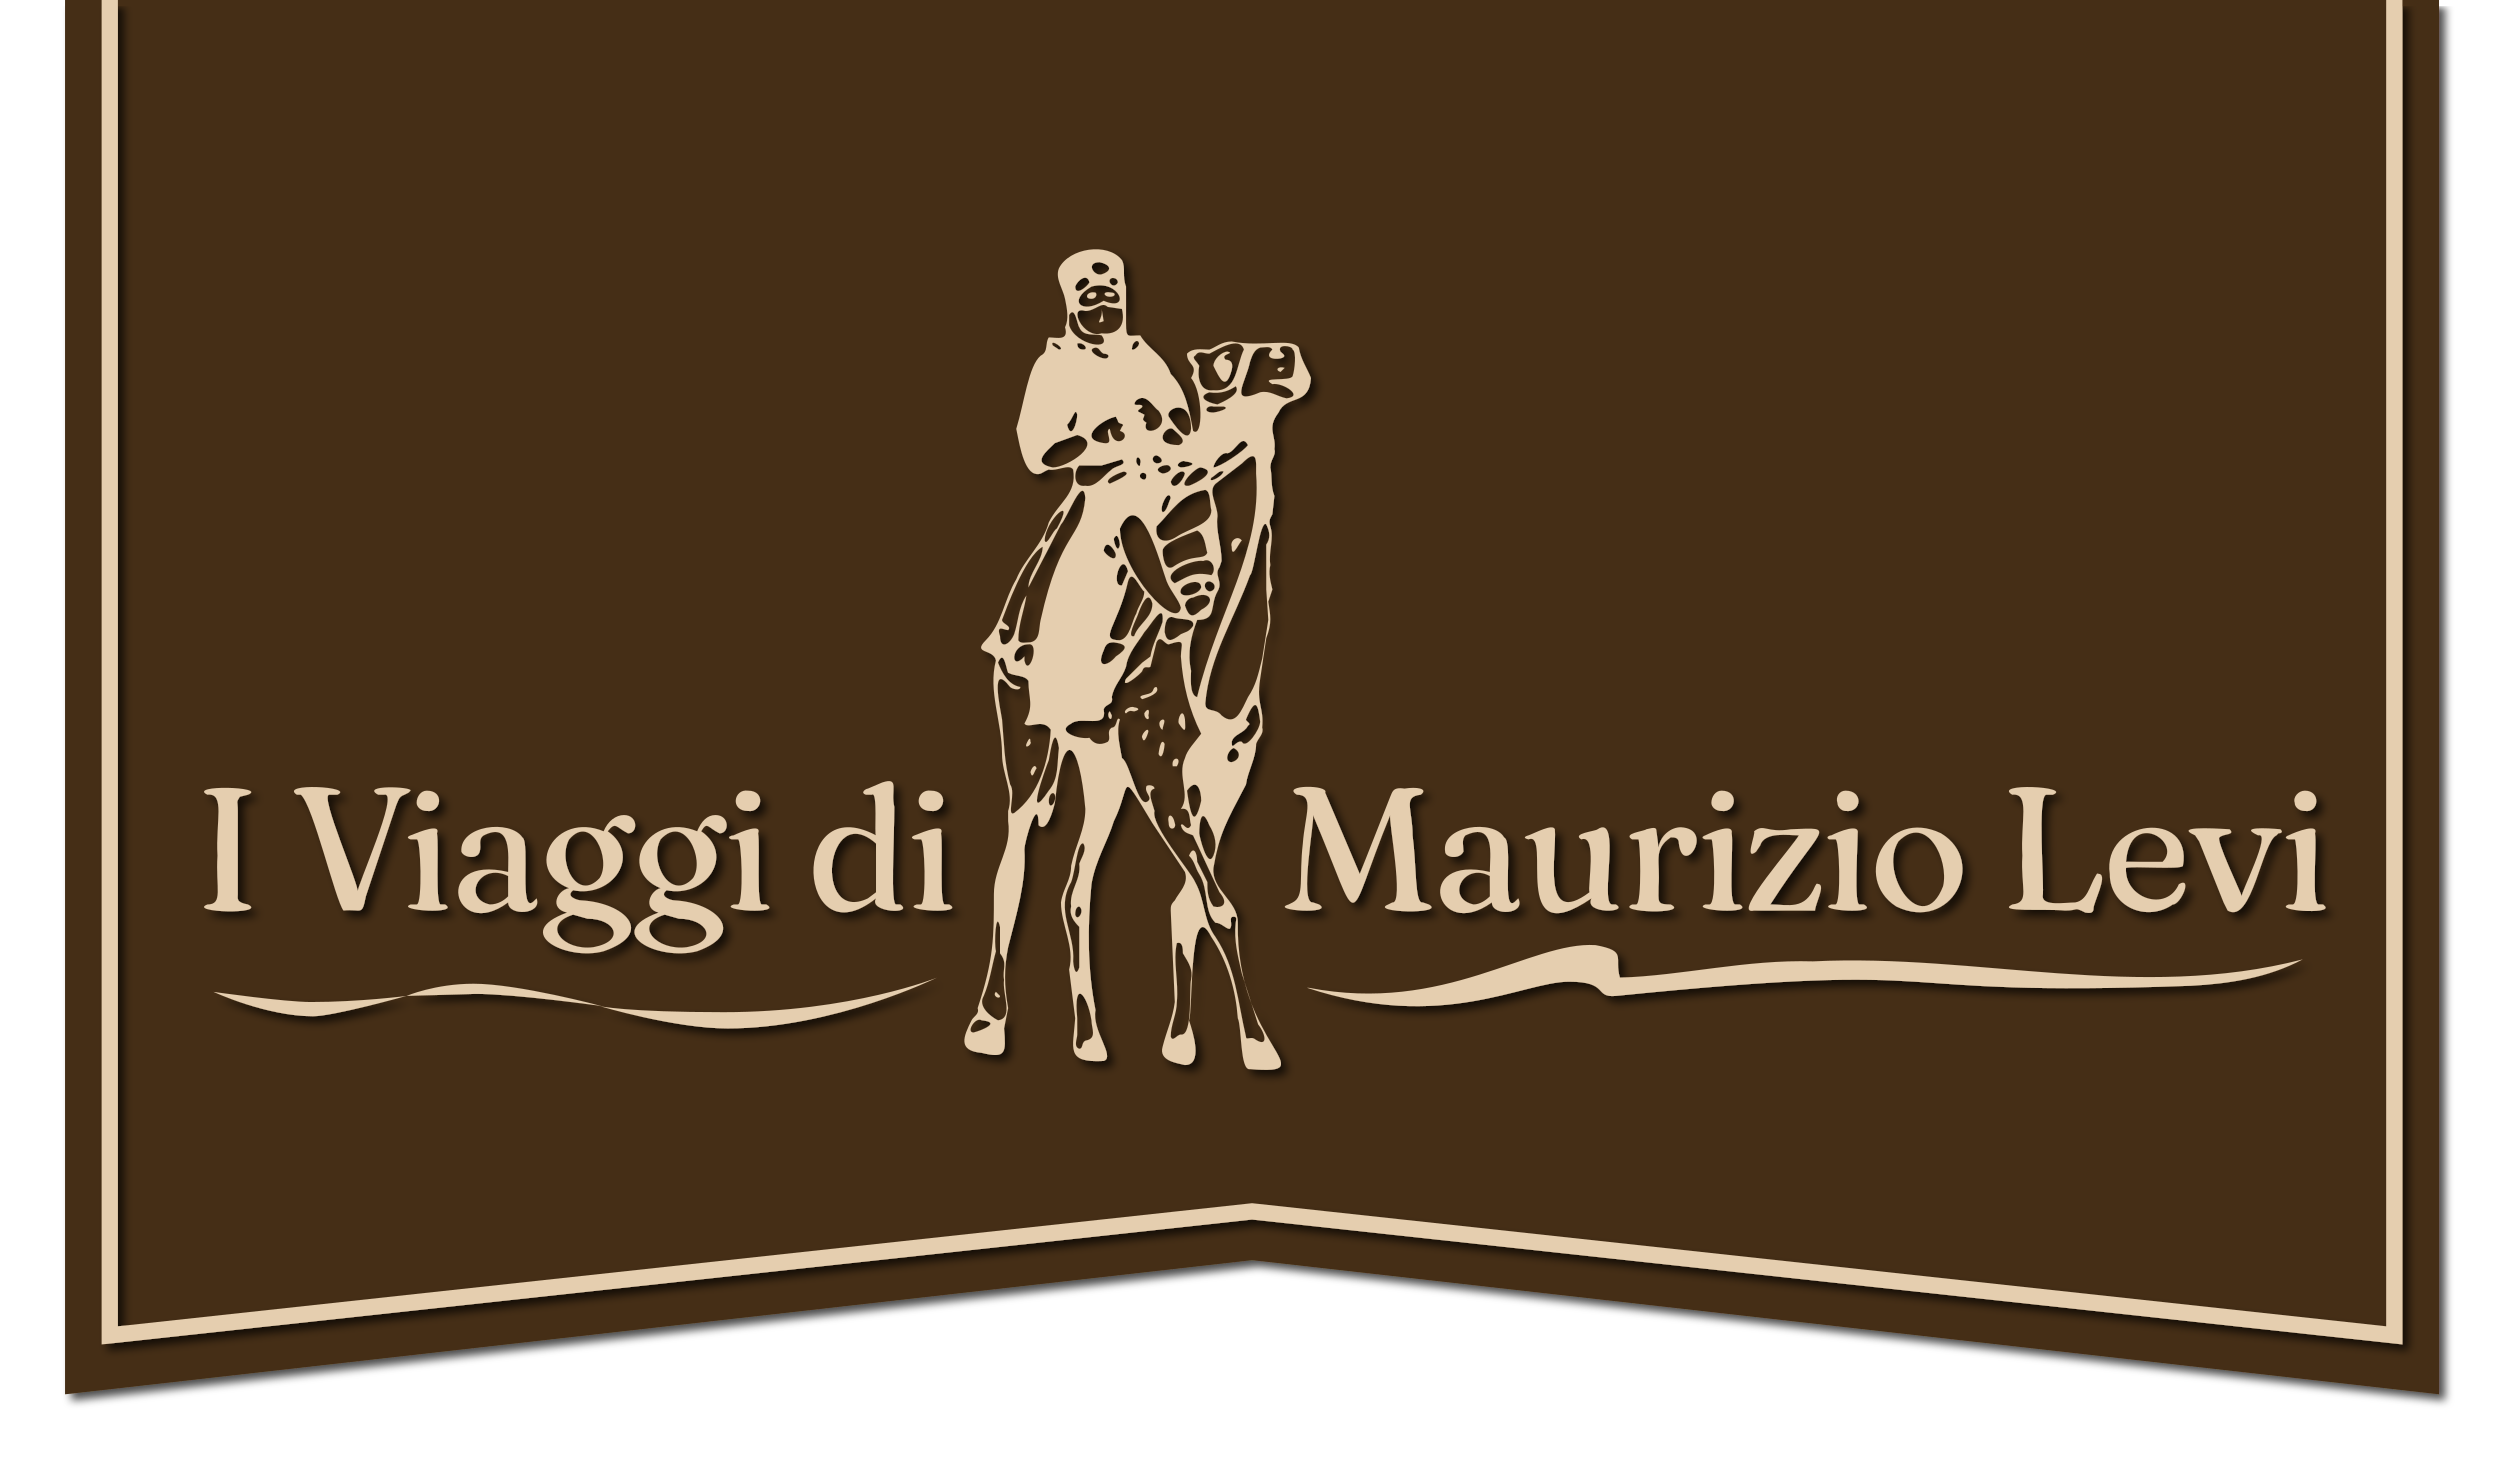
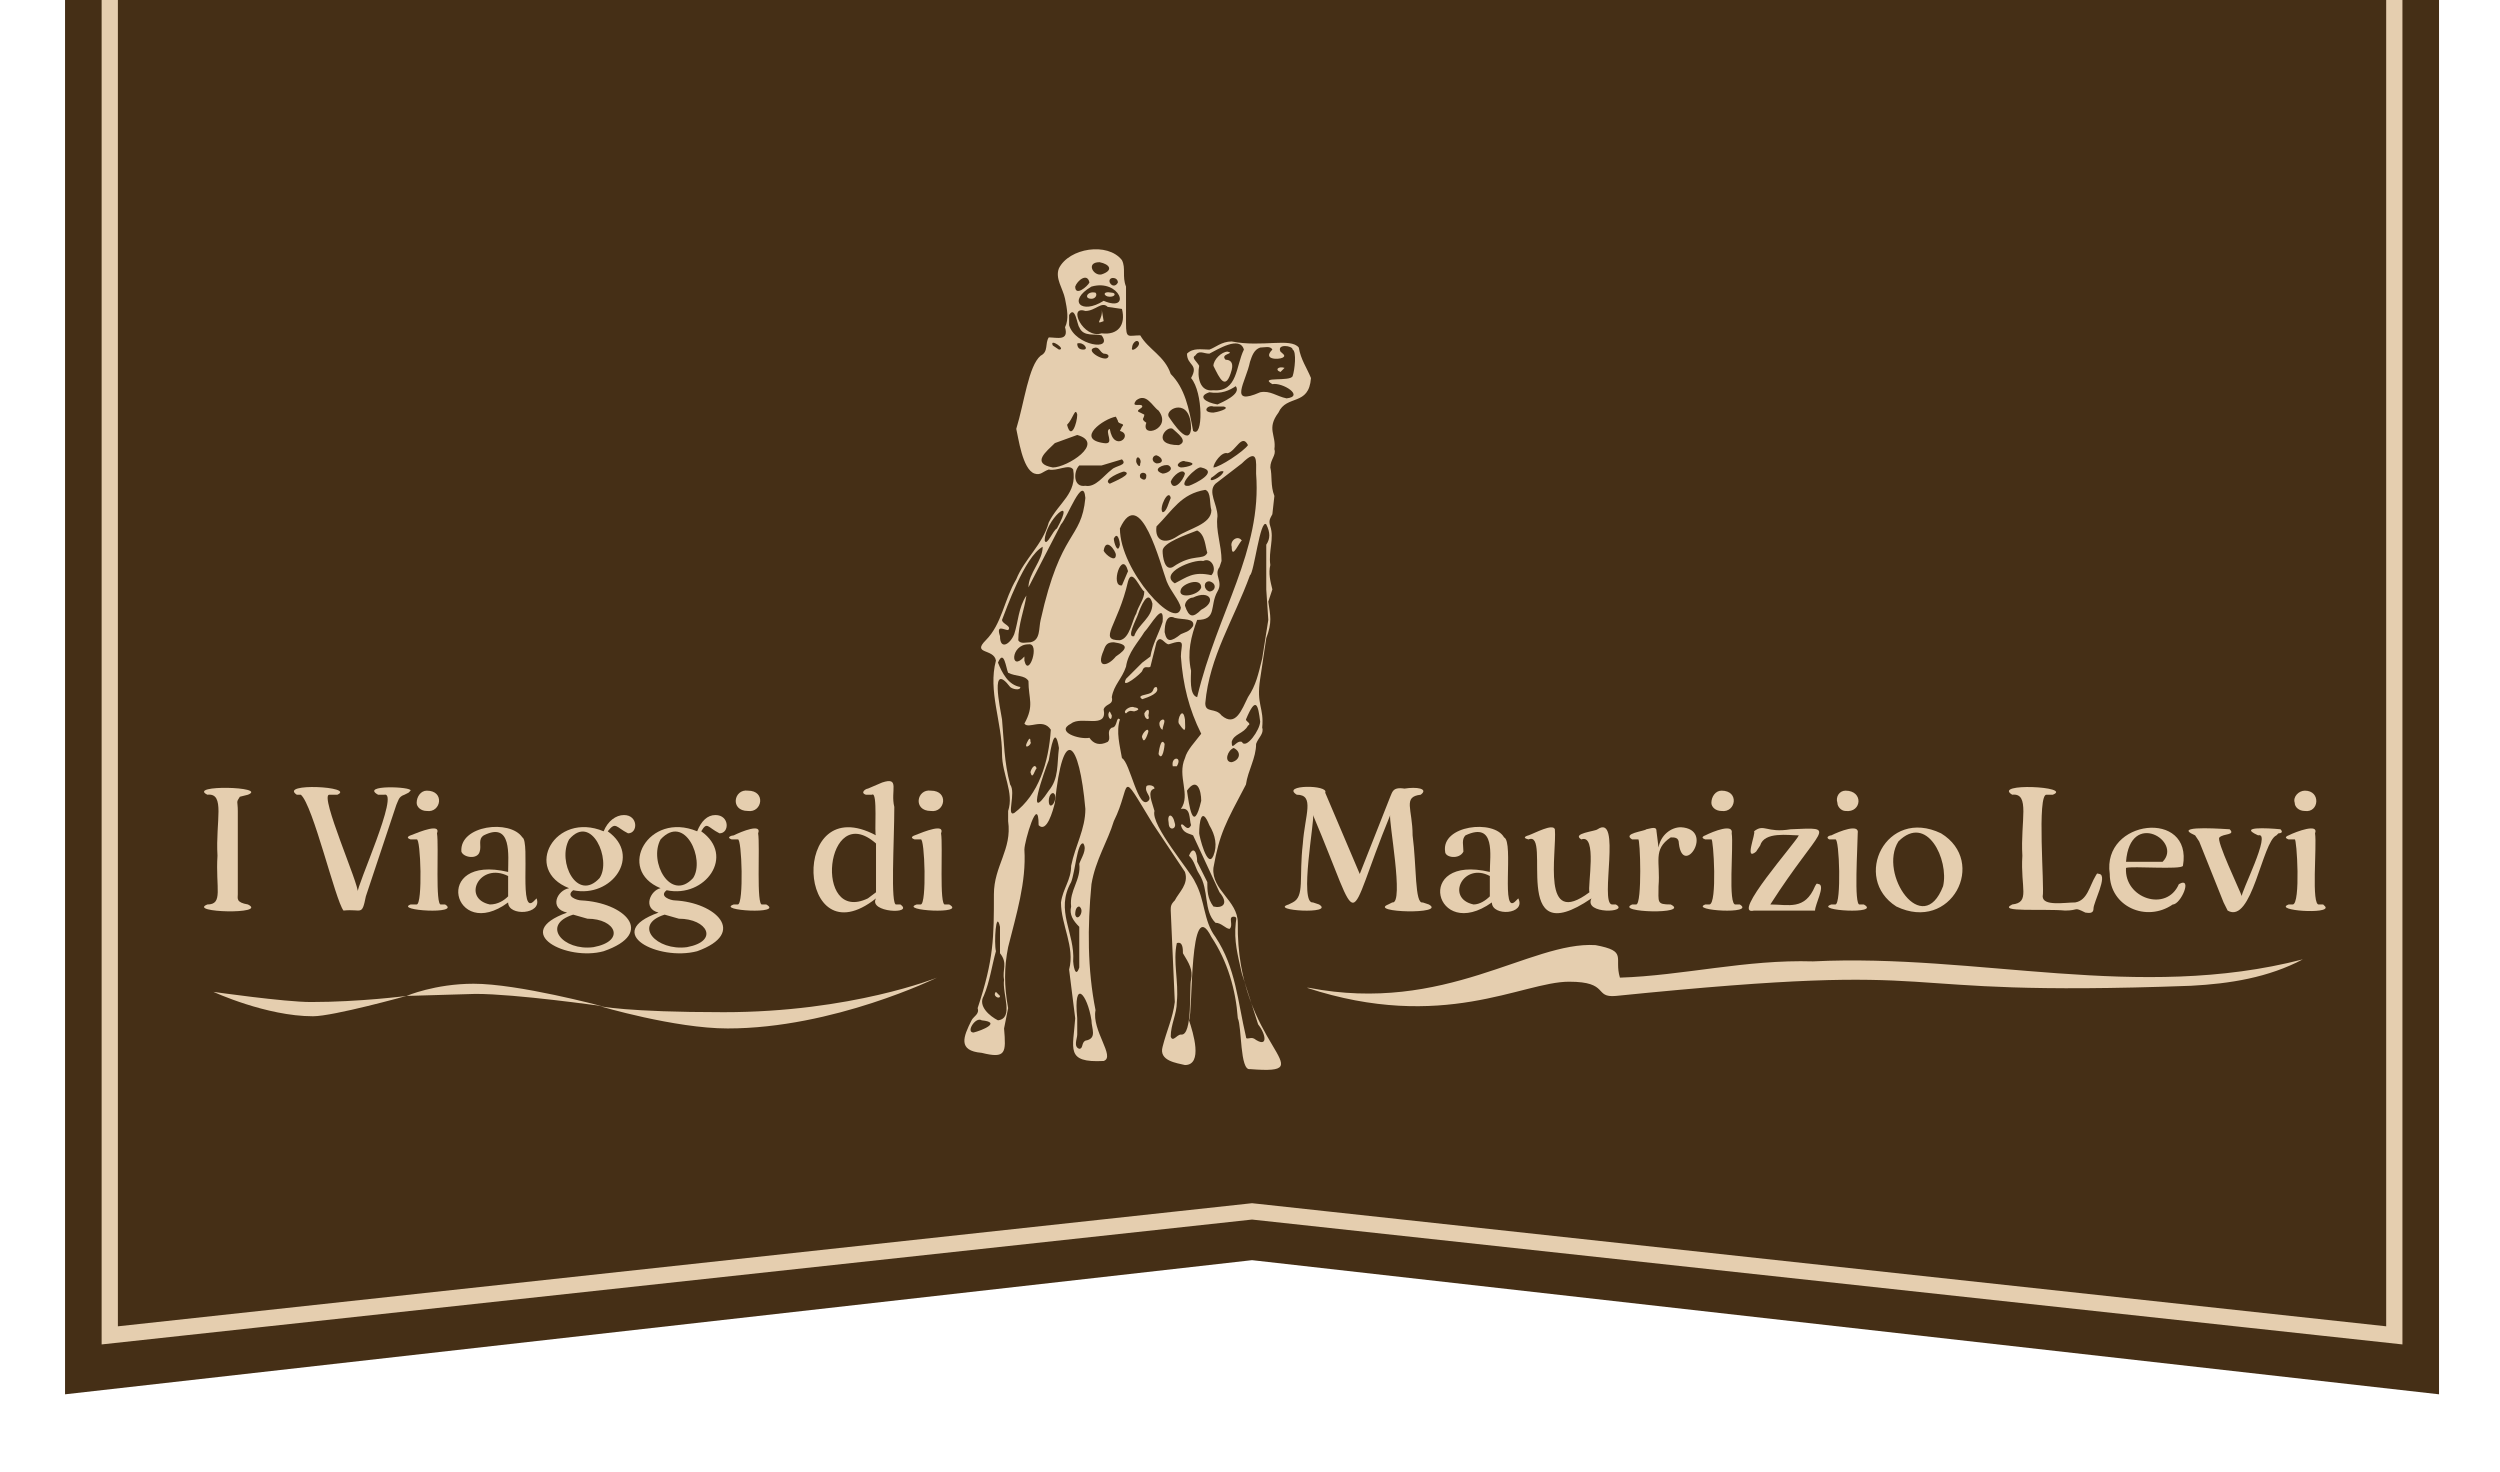
<svg xmlns="http://www.w3.org/2000/svg" viewBox="0 0 1230 724">
-   <style>/*  */
-   .shadow {
-     -webkit-filter: drop-shadow( 3px 2px 2px rgba(0,0,0,.7) );
-    filter: drop-shadow( 3px 3px 2px rgba(0,0,0,.7) );
-   }
-   /*  */</style>
-   <g class="shadow">
-     <path fill="#452f16" d="M32 0h1168v686l-584-66-584 66z" />
-   </g>
+   <path fill="#452f16" d="M32 0h1168v686l-584-66-584 66z" class="shadow" />
  <path fill="transparent" stroke="#e5ceaf" stroke-width="8" d="M1178 0v657l-562-61-562 61V0" class="shadow" />
-   <g class="shadow" fill="#e5ceaf">
+   <g fill="#e5ceaf" class="shadow">
    <path d="m118 392 4-1c10-4-30-5-20 0 9-1 4 13 5 30-1 16 3 24-5 24-10 4 30 5 20 0-6-1-5-3-5-5v-41c0-5-1-4 1-7zm84-3c1-2-25-3-16 2h3c8-2-14 46-13 48 1-3-19-48-14-48h4c9-4-29-6-20 0h2c6 5 17 52 21 57 9-1 9 3 11-7l15-45c1-2 1-4 4-5l2-1 1-1zm17 56h-2c-3 1-1-29-2-35 2-5-8-1-13 1 0 0-3 1 0 2h3c2-1 3 32 0 32h-3c-8 3 25 5 17 0zm-9-46c7 1 9-10 0-10-3 0-5 3-5 6 0 2 2 4 5 4z" />
    <path d="m264 442-1 1c-8 9-2-29-6-31-6-9-31-6-30 7 1 3 8 4 9 0 1-3-1-6 2-8 14-7 12 10 12 18-38-9-27 35 0 15 0 7 17 6 14-2zm-23 3c-14-3-5-21 9-14v10c-2 2-5 4-9 4z" />
    <path d="M307 401c-4 0-8 3-10 8-24-10-40 19-17 28-6 1-10 10-1 12-28 10 0 24 18 19 26-9 10-24-11-25-2 0-8-2-4-5 19 4 34-17 17-29 4-5 4-2 10 1 5 0 5-9-2-9zm-18 51c14 0 19 11 3 14-15 2-26-11-10-16l7 2zm6-20c-11 12-21-8-15-19 11-13 21 10 15 19z" />
    <path d="M352 401c-4 0-7 3-9 8-24-10-40 19-18 28-5 1-9 10-1 12-28 10 0 24 19 19 25-9 9-24-11-25-2 0-8-2-4-5 19 4 34-17 17-29 3-5 3-2 9 1 5 0 5-9-2-9zm-18 51c14 0 20 11 4 14-15 2-27-11-11-16l7 2zm7-20c-11 12-22-8-16-19 12-13 22 10 16 19zm27-33c7 1 9-10 0-10-7-1-9 10 0 10zm99 46h-2c-3 1-1-29-2-35 2-5-8-1-13 1 0 0-3 1 0 2h3c2-1 3 32 0 32h-2c-9 3 25 5 16 0z" />
    <path d="M377 445h-2c-3 1-1-29-2-35 2-5-8-1-12 1-1 0-4 1-1 2h3c2-1 3 32 0 32h-2c-9 3 25 5 16 0zm66 0h-2c-3 1-1-31-1-48-2-8 3-15-6-12l-7 3c-1 0-4 2-1 3h3c3-2 1 20 2 20-43-23-39 62 0 31-4 7 19 8 12 3zm-16-3c-27 13-21-49 4-27v24l-4 3zm31-43c7 1 9-10 0-10-7-1-9 10 0 10zm245 46-3-1c-4 1-3-18-5-33 0-13-5-19 4-20 4-3-2-4-8-3-6-1-6 2-7 4l-15 38-17-40c2-4-22-4-14 1 9 0 4 10 3 24-2 17 1 26-5 29l-2 1c-10 3 23 5 15 0l-3-1c-7 1 1-41 0-43 25 59 15 56 38 0-1 2 7 44 1 43l-2 1c-10 4 29 5 20 0z" />
    <path d="m747 442-1 1c-8 9-1-29-6-31-5-9-31-6-29 7 0 3 7 4 9 0 0-3-1-6 1-8 15-7 12 10 12 18-38-9-27 35 1 15 0 7 17 6 13-2zm-22 3c-14-3-5-21 8-14v10c-2 2-5 4-8 4zm70 0h-2c-6-1 5-45-7-37-1 1-13 2-8 5 8-3 3 23 4 26-24 18-16-19-17-31-1-3-10 2-13 3 0 0-4 1 0 2 12-5-10 57 31 29-4 8 19 7 12 3zm32-38c-5 0-10 4-11 10l-1-8c0-2-1-2-5-1-1 1-12 2-7 5h3c1-1 2 32-1 32h-2c-9 4 29 5 19 0-7 0-6-1-6-9 1-12-3-18 6-24 2 0 4 0 4 3 2 17 18-7 1-8zm29 38h-2c-4 1-1-29-2-35 1-5-9-1-13 1 0 0-3 1 0 2h3c1-1 3 32-1 32h-2c-8 3 25 5 17 0zm-9-46c7 1 9-10 0-10-3 0-5 3-5 6 0 2 2 4 5 4z" />
    <path d="M895 435c-1 0-1-1-2 1-5 12-13 9-22 9 25-39 34-38 10-37-12 2-13-3-18 1 1 1-5 15 1 10l2-3c2-7 14-5 19-5-1 3-34 40-22 37h30c0-3 5-12 2-13z" />
    <path d="M917 445h-2c-3 1-1-29-1-35 1-5-9-1-13 1-1 0-3 1-1 2h3c2-1 3 32 0 32h-2c-9 3 25 5 16 0zm-9-46c8 1 9-10 0-10-3 0-5 3-4 6 0 2 2 4 4 4zm47 11c-27-13-44 22-22 36 27 13 45-22 22-36zm1 26c-10 26-32-6-22-22 14-14 25 9 22 22zm77-6c-1 0-1-1-2 1-3 5-4 12-10 13-5 0-16 2-16-3 1-4-3-51 2-50h3c10-4-30-6-20 0 9-1 4 13 5 30-1 16 4 23-5 24-8 4 16 2 26 3 7 0 4-2 10 1 1 0 4 1 4-2s7-16 3-17zm41-4c5-28-40-23-36 4 0 16 18 24 31 15 4 0 10-14 3-10-6 14-27 7-26-8 3-1 27 1 28-1zm-10-2h-18c2-26 28-10 18 0zm58-16s-20-2-13 2l2 1c7-2-9 29-8 30-1-3-13-28-11-29 2-2 8-1 5-4-1 0-26-2-19 2l2 1 2 3 12 30 2 4c12 7 17-34 24-37l1-1s3 0 1-2zm12-9c7 1 8-10 0-10-3 0-6 3-5 6 0 2 2 4 5 4zm10 47-1-1h-2c-4 1-1-29-2-35 2-5-9-1-13 1 0 0-3 1 0 2h3c1-1 3 32-1 32h-2c-8 3 21 5 18 1zM105 488s35 5 48 5c24 0 47-3 47-3s-36 10-46 10c-23 0-49-12-49-12zm95 2s14-6 33-6c22 0 63 11 63 11s-42-6-62-6l-34 1z" />
    <path d="M295 495s37 11 63 11c52 0 103-25 103-25s-42 17-105 17c-48 0-61-3-61-3zm349-9c67 13 109-23 141-21 16 3 9 6 12 16 31-1 62-9 95-8 81-4 160 20 241-1-17 9-36 12-55 13-163 6-105-13-283 5-11 1-3-7-23-7-23 0-62 25-129 3h1zM490 325c-1-6-12-3-5-10 8-8 9-20 15-30 4-10 13-17 16-28 5-10 14-14 12-26-2-3-8 1-12 0-3 1-4 3-7 2-6-2-8-18-9-22 4-13 6-31 12-36 4-2 2-6 4-9 4 0 10 2 8-5 2-4 1-9 0-14s-5-10-3-15c5-10 24-13 31-4 2 4 0 8 2 13v18c0 8 1 6 7 6 4 7 12 10 15 19 7 7 9 17 11 28 5 4 5-19-1-26 4-7-2-6-2-12 3-3 7-2 11-2 3-1 6-4 11-4 15 3 29-2 33 3 1 6 4 10 6 15-1 14-12 8-16 17-6 8-1 11-2 18 1 3-2 5-2 9 1 4 0 9 2 14l-1 9c-1 2-2 3-1 6 2 6-1 12 0 19-1 4 0 8 1 12l-2 6c1 7 2 10-1 18l-3 20c-2 13 2 14 1 24 1 3-2 5-3 8 0 7-4 13-5 20-10 19-13 24-16 41-1 11 12 16 12 27-1 61 44 75 6 72-5 1-4-21-6-25-1-14-5-28-13-40-11-22-9 37-11 41 2 6 7 22-2 22-4-1-13-2-11-9 2-8 5-14 6-22l-2-45c0-2 0-3 2-5 2-4 7-8 5-14l-16-24c-17-28-10-19-19-1-3 10-9 19-11 31-2 21-2 42 2 62-2 10 10 23 4 25-19 1-15-6-14-21l-3-24c3-11-4-22-4-33 1-7 5-11 5-18 2-10 7-18 7-28-3-34-11-42-15-3-1 4-4 15-8 11 0-16-7 8-7 12 1 16-4 32-8 48-2 10-2 19 0 30l-2 10c1 12 1 15-11 12-12-1-9-8-5-16 1-2 4-3 3-6 8-24 8-35 8-56 0-14 9-22 7-36v-5c3-9-3-18-3-28 0-16-7-31-3-46zm91 73c5-7-2-16 2-25 1-4 5-8 8-12-6-12-9-24-10-38 0-6 3-9-6-6-2 0-4-5-6-1l-3 12c-1 1-3-1-4 2 0 1-11 10-8 4l8-8 4-3c1-6 4-11 6-17 1-11-6 2-9 5-3 5-8 10-9 17-2 6-6 9-7 15 1 4-3 3-4 6 2 10-11 3-16 7-8 4 4 8 9 7 2 3 5 4 9 2 2-2-1-5 2-7 3 0 2-6 4-4-2 6 0 13 1 19 4 2 8 26 13 21 2-2-2-4-1-7 0-1 4-1 4 1-4 1-1 7 0 11-2 7 18 30 20 35 5 9 4 19 10 27 10 15 11 32 15 49 0 2 2 0 4 1 7 5 6-2 2-7l-8-25c-2-9-4-16-3-25 0-1 1-3-1-3-3 0 0 4-2 6-2 0-4-3-7-3-6-6-3-16-8-24-2-3-2-6-5-9 2-5 4-2 4 3l5 10c0 4 0 8 3 12 4 1 8-1 3-7l-13-28c-2-1-5-1-6-5 1-2 3 4 5 0-1-3 0-9-5-8zm12-52c0 5 5 2 8 6 7 6 10-3 13-9 4-6 5-11 7-19l3-19-1-15v-22c2-3 2-6 0-10-3-3-6 24-8 25-8 22-20 40-22 63zm25-113c0-6 1-13-7-5l-13 10c-4 4 1 10 1 16-1 7 2 14 2 22l-1 3c-3 4 2 7-1 12-4 7 0 14-10 14-3 8-5 16-3 25 0 3-1 12 3 13 10-42 32-72 29-110zm-127 93c2 5 5 11 11 12 0 2-4 1-5 0-10-13-5 10-4 16 1 11 1 21 4 32 3 4-2 16 2 14 12-9 17-25 18-41-4-6-11 0-13-3 5-9 2-12 2-21-2-3-6-2-10-4-1-2-2-12-5-5zm14-33c-1 7-4 14-4 22 1 2 4 1 6 1 5-1 4-7 5-11 10-45 20-39 22-60-1-12-9 10-12 13l-16 31c0-7 7-13 7-20-9 5-18 31-20 36 0 2 5 3 3 5-2 0-6-3-4 3 0 7 5 4 7-1 2-6 2-13 6-19zm46-33c0 21 28 51 30 39-1-4-5-8-7-13-3-8-13-48-23-26zm82-64c9-1-2-8-7-7-7-4 9-1 10-4s2-12 0-13c0-2-8-3-6 1 1 1 3 2 1 3s-10 1-5-4c-1-2-4-1-6-1-3 1-4 4-5 7-2 10-11 22 5 15 5-1 8 2 13 3zm-37 55c-1-3 0-9-3-10-12 2-16 10-24 18-1 7 4 9 10 5s17-6 17-13zm1-59c12 1 11-12 15-20-2-7-13 0-17 2-3 0-5-2-7 1-2 1 1 3 2 5-1 5 0 13 7 12zM492 456c-2-9-3 8-2 12-2 7-3 15-6 22-3 5 3 10 7 12 8-1 2-13 3-20-1-5 2-8-2-13v-13zm94 26c1-5-1-8-4-13 0-2 0-6-3-5-2 9 1 19 0 29 0 6-3 11-3 17 1 3 3-1 5-1 6 1 4-24 5-27zm-35-167c5-1 6-10 8-13 1-4 4-7 4-11-2-1-6-12-8-5-5 22-15 29-4 29zm38-54c-5 2-17 6-17 10 0 3 1 10 5 8 10-7 15-3 17-7-1-3-1-9-5-11zm-47-97c8 1 12-4 10-12l-7-1c-3-3-6 2-11 2-9-3-1 14 8 11zm-24 66c7 0 26-12 12-16l-11 4c-4 4-12 10-1 12zm10 243c0 1 1 9 3 3v-20c-3-3-5-6-4-10-1-8 5-13 4-21 1-3 4-7 2-10-3-1-4 14-6 19-8 14 2 25 1 39zm6-234c5 1 9-5 13-8 2-2 8-2 5-5l-10 3h-11c-3 3-3 11 3 10zm3 263c-2-13-9-21-7-1v8c0 2-2 6 1 7 2 0 1-3 3-4 6-1 3-6 3-10zm-16-134c-2-12-4 0-5 6-2 5-12 33 0 15 5-6 4-13 5-21zm22-150c6 1 0-6 3-7 2 12 12 3 5 1l1-2c2-2-2-1-2-3l-1-2c-6 1-20 11-6 13zm49 58c-5-1-22 6-14 11 6-3 9-6 18-4 3-3 0-9-4-7zm28 79c-1-8-2-13-7-1 0 1 3 2 1 3-2 4-7 4-8 8 0 5 2-1 5 0 2 4 9-6 9-10zm-77-207c14 6 8-11-6-7-12 7-5 14 6 7zm21 60c-3 8 13 3 6-6-3-2-6-9-11-5-3 4 3 1 3 3 0 1-4 2-1 3l2 1c0 2-2 2 1 4zm26 202c0 1 4 18 7 11 2-5 1-10-2-15-4-10-5-1-5 4zm-17-99c1 5 3 5 8 1 2-1 4-1 6-4 1-4-5-3-9-4-4-2-5 3-5 7zm13-100c0-16-13-10-11-6 2 3 10 15 11 6zm-60-51c3 10 22 13 16 5-3-1-9 1-11-4-1-1-2-11-5-6v5zm57 138c2 6 4 6 8 2 8-4 4-10-4-6-2 0-4 2-4 4zm-35 18c-3 0-4 1-5 4-4 9 2 8 6 3 6-4 6-6-1-7zm43 78c0-5-2-12-7-5 1 7 3 22 7 5zm23-175c-3-6-6 3-10 4-3-1-7 5-7 7 3 0 15-8 17-11zm-47 78c-2-8-6 2-7 5s-6 12-2 11c2-6 9-9 9-16zm-63 28c2 9 8-9 2-8-9 0-9 14-2 6v2zm95-126c2-1 12-5 9-9-3 2-7 4-13 3-6 2-2 5 4 6zm-8 31c-2-1-13 10-6 9 3-1 15-7 6-9zm-11-11c5-2-1-6-3-8-3-2-11 8 3 8zm11 70c0-5-9-2-10 1-2 5 9 3 10-1zm-77-23c1 3 4-5 6-6 10-18-6-4-6 6zm41 15c-3-11-9 8-3 7l3-7zm-72 221c-3-2-8 6-4 6 4-1 14-5 4-6zm58-373c-7 0-3 7 1 6 6-2 4-5-1-6zm42 104c-1-3-6 1-7 4 1 5 6 0 7-4zm24 135c-3 1-5 7-1 7 4-1 5-5 1-7zm-58-95c0-2-5-9-6-2 1 2 6 6 6 2zm-20-132c0 5 6 0 7-2-1-5-6-1-7 2zm1 63c-1-4-2 2-5 5 2 8 5-1 5-5zm16 34c2-1 12-5 7-6-1 0-11 4-7 6zm51-38c-3-1-6 3 0 3 1 0 9-2 5-3h-5zm-58-29c-6 1 4 7 6 5 1-1 0-2-2-2-2-1-2-3-4-3zm33 62c2 0 6-2 3-4-2-1-9 2-3 4zm23 53c-3 0-3 4 0 5 3 0 4-4 0-5zm-19-41c-1-5-6 5-4 7 2 0 3-5 4-7zm7-18c-1-1-6 2-2 3 3 0 10-2 2-3zm-67 167c0 5 4 1 3-3-1-2-3 0-3 3zm35-126c0-1-1-7-3-3 0 2 2 8 3 3zm18-44c-2 0-3 3 0 4 4 0 3-3 0-4zm33 8c-2-1-4 2-6 3-2 3 5 0 6-3zm-52-93c0-3-5-3-4 0 1 2 3 2 4 0zm-21 311c1 4 5-2 2-4-1 0-2 1-2 4zm-8-278c4 0-5-6-3-2l3 2zm36-1c-1 3 5-1 3-3-1-1-3 1-3 3zm-24 1c3 0 0-4-3-3 0 2 1 3 3 3zm28 56c1-2-2-5-2-1 0 1 2 4 2 1zm3 6c0-2-4-2-3 1 1 1 3 2 3-1zm16 122c4 6 3 2 3-2-1-7-4 0-3 2zm-11-18c-2 0-1 2-3 3s-7 1-4 3c3-1 9-3 7-6zm9 67c-1-5-4-5-3 0 0 4 4 3 3 0zm-8-34c2 4 3-4 3-5-2-4-3 5-3 5zm-16-20c2-2 3-1 4-1 4-1 1-2 0-2-2-1-6 2-4 3zm11 9c0-3-4 2-3 3 1 4 3-3 3-3zm7-6c-3 1-1 5 0 5 0-2 2-5 0-5zm7 23c3-5-3-5-2 0h2zm-14-25c1-4-1-3-2-1 0 3 3 4 2 1zm-19-2c-2 2 1 6 1 2l-1-2zm60-81c0 7 4-3 5-3-2-3-6 0-5 3zm-96 109c-1-3-3 1-3 2 1 4 2-1 3-2zm-5-12c-1 3 3 0 2-1 0-4-2 1-2 1zm127-185c-3-1-5 1-2 2l2-2zm-35-1c3 6 6 13 9 2 1-4-1-5-3-5-3-3 5-3 1-4-3 0-7 4-7 7zM490 488c-2 2 2 4 2 2l-2-2zm53-330-1-6c1 5-4 8 1 6zm-4-14c-4-1-6 3-2 3 2 0 3-2 2-3zm7 2c3 0 3-2 1-2-5-1-4 2-1 2z" />
  </g>
</svg>
